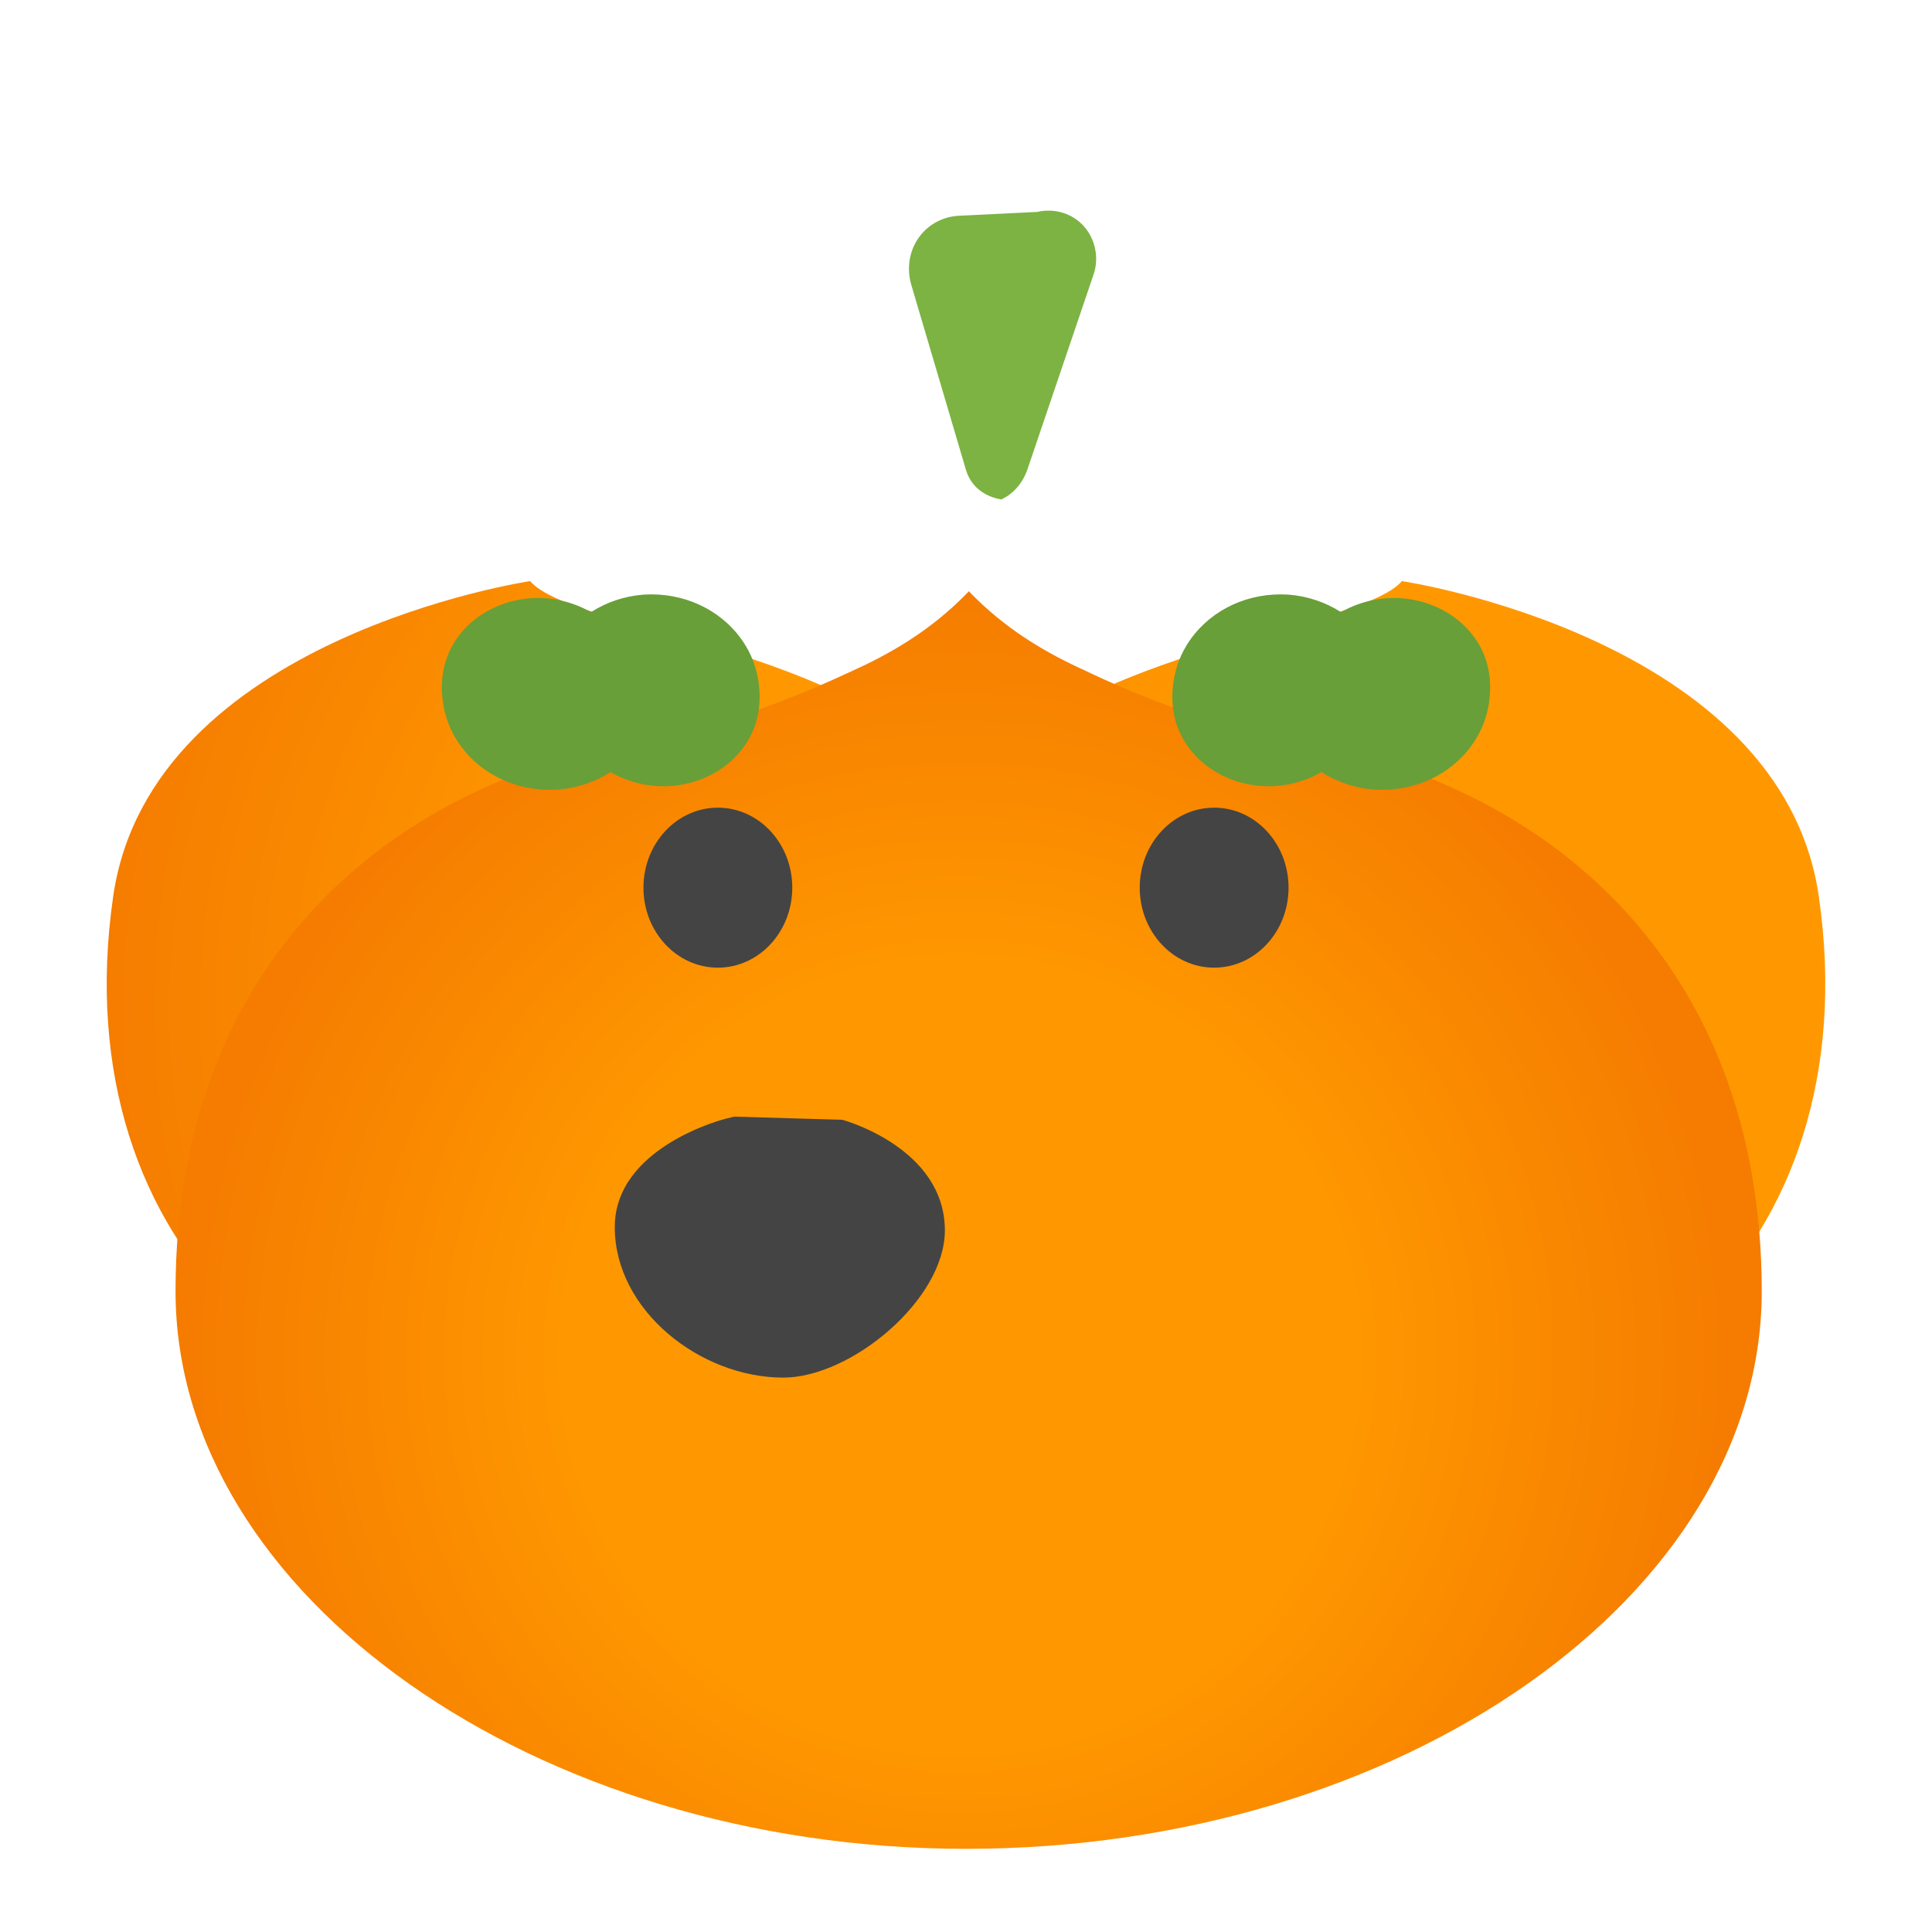
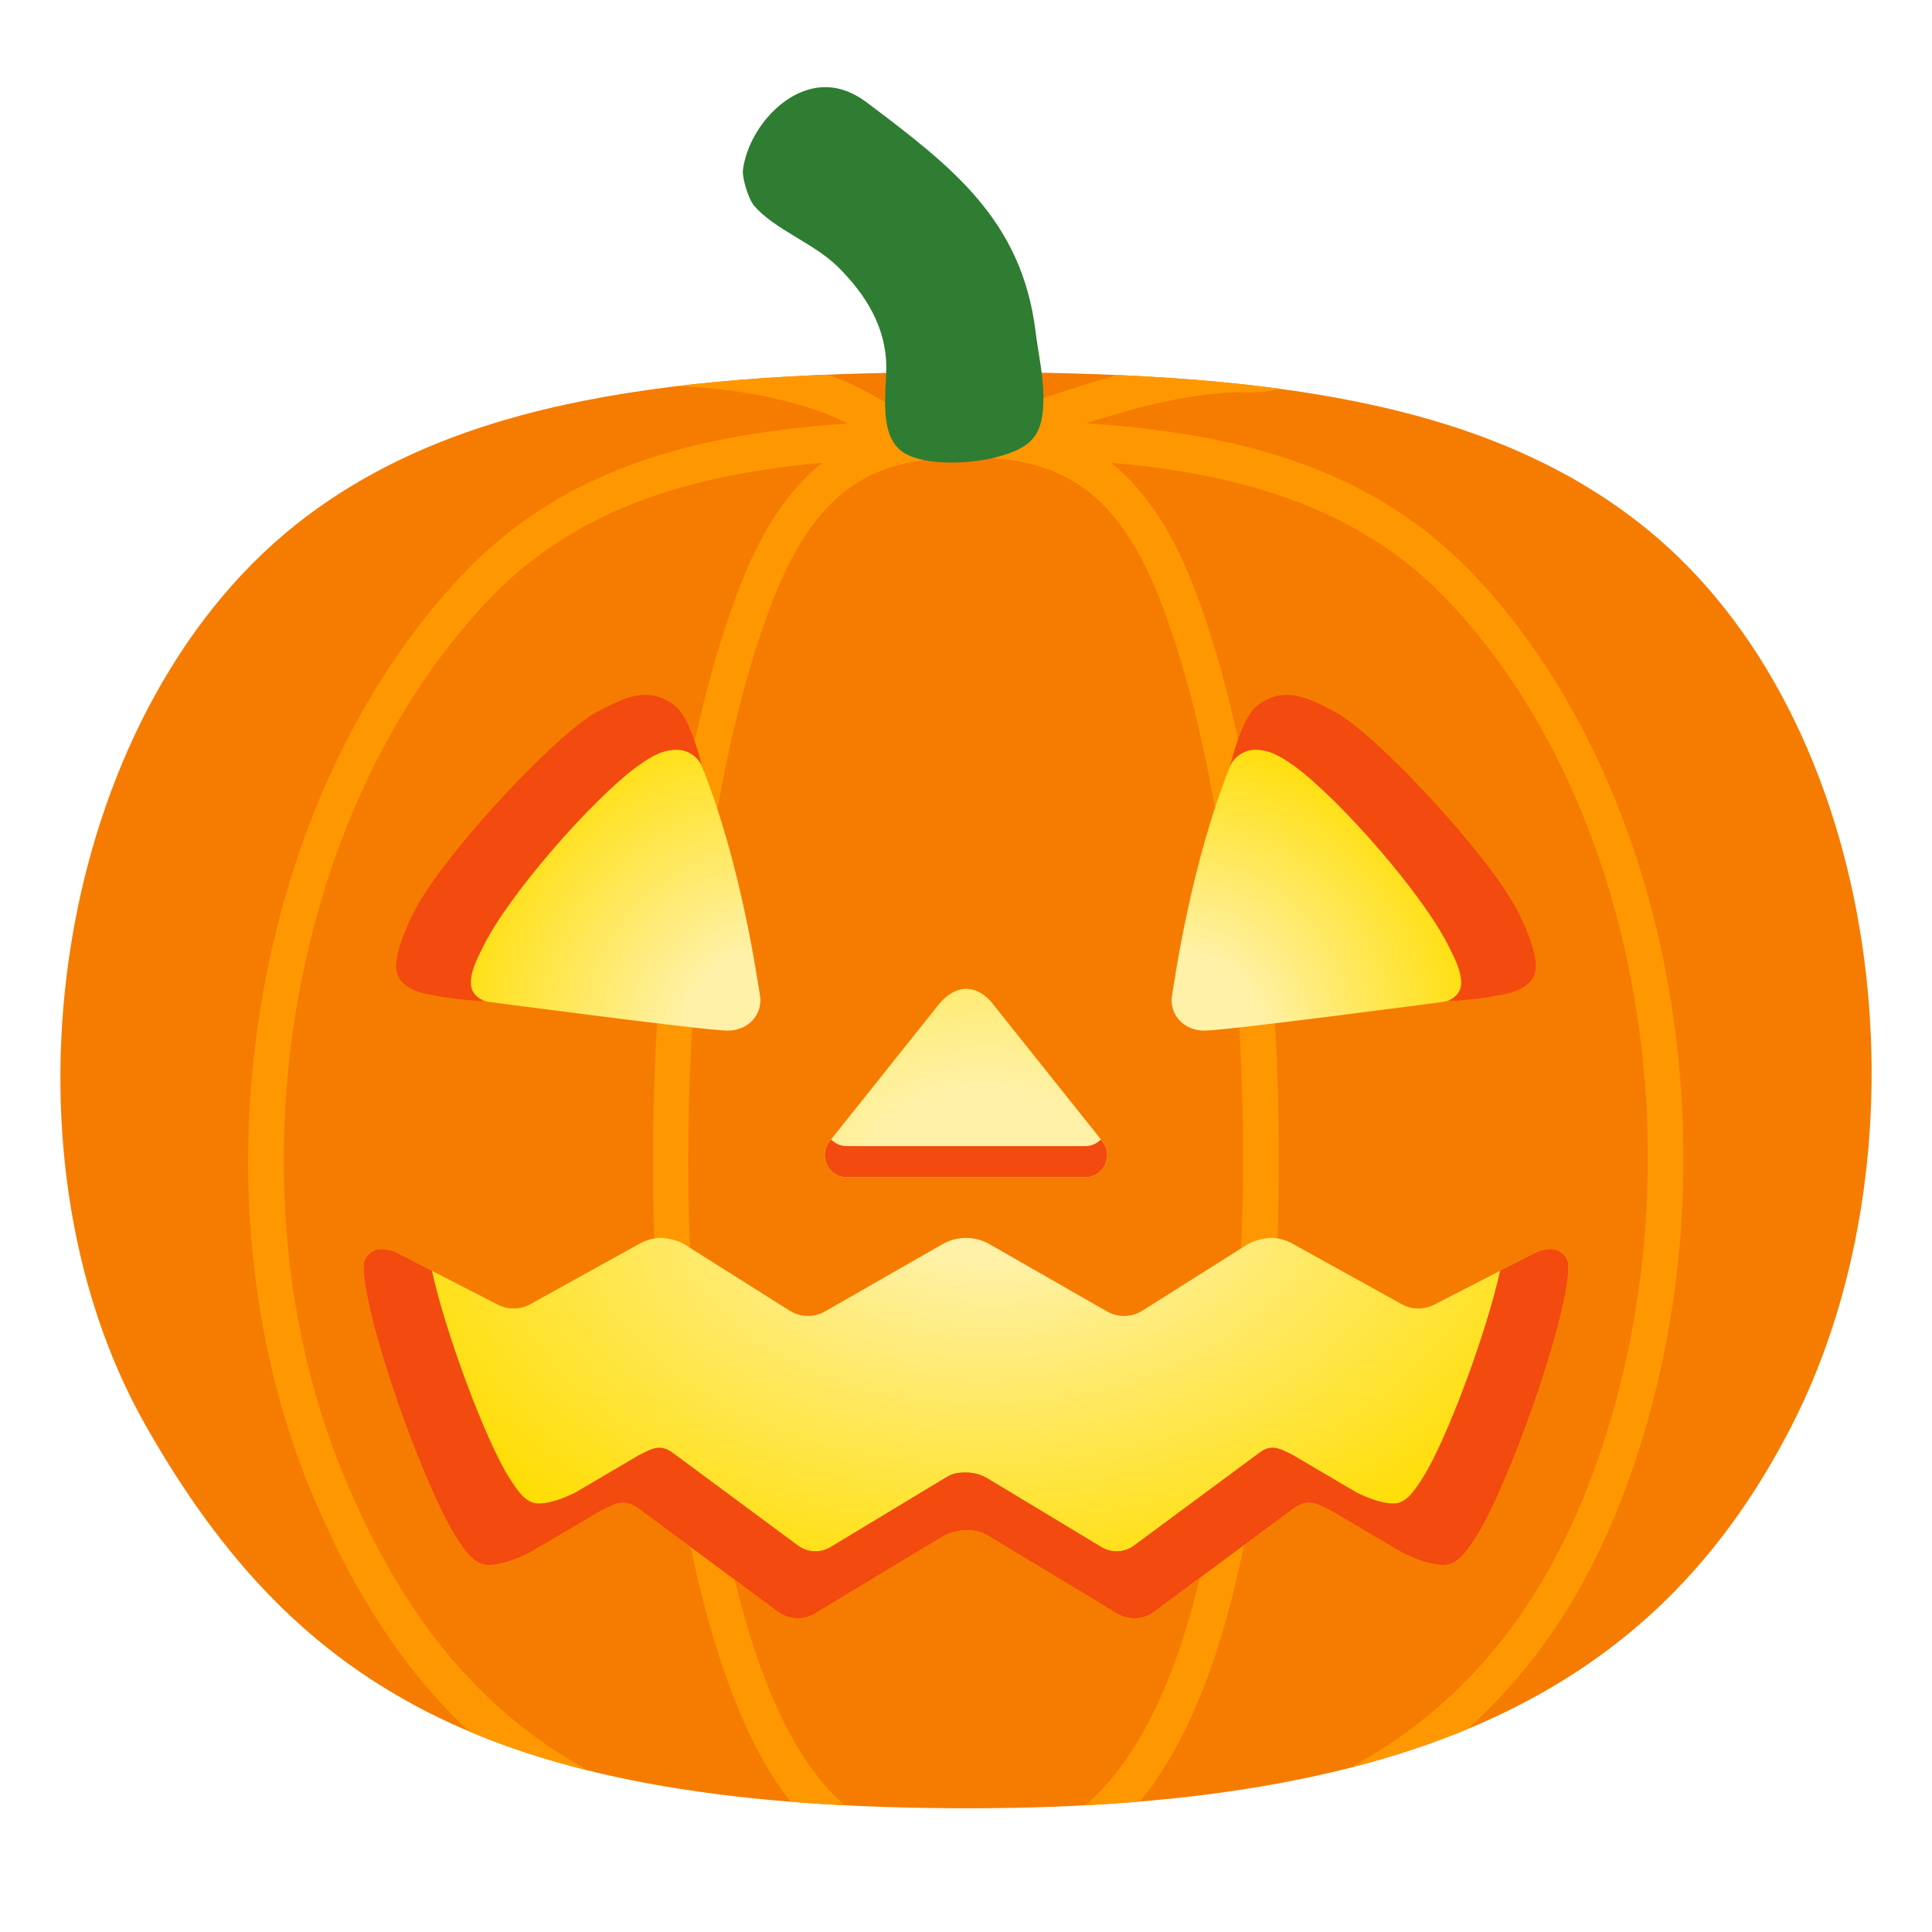
- <svg xmlns="http://www.w3.org/2000/svg" viewBox="0 0 128 128">
-   <radialGradient id="a" cx="63.6" cy="1370.9" r="56.96" gradientTransform="translate(0 -1304)" gradientUnits="userSpaceOnUse">
-     <stop offset=".5" stop-color="#ff9800" />
-     <stop offset="1" stop-color="#f57c00" />
-   </radialGradient>
-   <path d="M35.12 38.5S9.98 42.24 7.5 59.38c-3.42 23.65 14.14 37.97 32.52 34.51 24.02-4.52 31.76-32.11 23.99-41.71-7.77-9.6-25.98-10.35-28.89-13.68z" fill="url(#a)" />
-   <radialGradient id="b" cx="99.74" cy="1370.9" r="56.96" gradientTransform="translate(0 -1304)" gradientUnits="userSpaceOnUse">
-     <stop offset=".5" stop-color="#ff9800" />
-     <stop offset="1" stop-color="#f57c00" />
-   </radialGradient>
-   <path d="M92.88 38.5s25.14 3.74 27.62 20.88c3.42 23.65-14.14 37.97-32.52 34.51-24.02-4.52-31.76-32.11-23.99-41.71 7.77-9.6 25.98-10.35 28.89-13.68z" fill="url(#b)" />
-   <radialGradient id="c" cx="63.6" cy="1393.8" r="50.63" gradientTransform="translate(0 -1304)" gradientUnits="userSpaceOnUse">
-     <stop offset=".5" stop-color="#ff9800" />
-     <stop offset="1" stop-color="#f57c00" />
-   </radialGradient>
-   <path d="M64 122.49c-28.53 0-52.37-16.81-52.37-36.94 0-22.28 14.79-33.45 29.56-36.19.93 0 3.46-.3 9.39-2.46 3.17-1.16 5.2-2.14 6.27-2.63 2.49-1.15 4.94-2.66 7.11-4.86.08-.08.16-.16.23-.24.05.06.11.12.17.18 2.15 2.19 4.58 3.7 7.04 4.85 1.09.51 3.14 1.51 6.36 2.69 5.94 2.18 8.48 2.48 9.4 2.48 14.77 2.75 29.56 13.92 29.56 36.19 0 20.12-23.84 36.93-52.72 36.93z" fill="url(#c)" />
-   <g>
-     <ellipse cx="47.56" cy="58.81" rx="4.93" ry="5.3" fill="#444" />
-     <path d="M55.81 74.19c.05.01 6.79 1.85 6.79 7.33 0 4.58-6.21 9.75-10.71 9.75-5.48 0-11.16-4.44-11.16-9.97 0-5.34 7.32-7.18 7.38-7.19l.53-.13 7.17 .21z" fill="#444" />
-     <ellipse cx="80.44" cy="58.81" rx="4.93" ry="5.3" fill="#444" />
-     <path d="M39.18 40.54c-.01 0-.02.01-.03.01s-.02-.01-.03-.01c-.64-.37-1.33-.62-2.03-.77-3.41-.72-6.83 1.2-7.63 4.27-.17.66-.22 1.33-.17 1.98.07 1.03.37 2.03.92 2.93 1.31 2.15 3.7 3.38 6.22 3.38.19 0 .38-.01.58-.02 1.22-.1 2.39-.49 3.41-1.14.01 0 .02-.01.03-.01s.02.01.03.01c.64.37 1.33.62 2.03.77 3.41.72 6.83-1.2 7.63-4.27.17-.66.22-1.33.17-1.98-.07-1.03-.37-2.03-.92-2.93-1.31-2.15-3.7-3.38-6.22-3.38-.19 0-.38.01-.58.02-1.22.1-2.39.49-3.41 1.14z" fill="#689f38" />
-     <path d="M88.82 40.54c.01 0 .02.01.03.01s.02-.01.03-.01c.64-.37 1.33-.62 2.03-.77 3.41-.72 6.83 1.2 7.63 4.27.17.66.22 1.33.17 1.98-.07 1.03-.37 2.03-.92 2.93-1.31 2.15-3.7 3.38-6.22 3.38-.19 0-.38-.01-.58-.02-1.22-.1-2.39-.49-3.41-1.14-.01 0-.02-.01-.03-.01s-.02.01-.03.01c-.64.37-1.33.62-2.03.77-3.41.72-6.83-1.2-7.63-4.27-.17-.66-.22-1.33-.17-1.98.07-1.03.37-2.03.92-2.93 1.31-2.15 3.7-3.38 6.22-3.38.19 0 .38.01.58.02 1.22.1 2.39.49 3.41 1.14z" fill="#689f38" />
+ <svg xmlns="http://www.w3.org/2000/svg" width="1em" height="1em" viewBox="0 0 128 128">
+   <defs>
+     <radialGradient id="SVGnjOLzcJw" cx="66.121" cy="78.63" r="54.113" fx="66.121" fy="78.63" gradientTransform="rotate(-2.785 625.058 65.043)scale(1 .65439)" gradientUnits="userSpaceOnUse">
+       <stop offset=".135" stop-color="#fff1a8" />
+       <stop offset=".813" stop-color="#fd0" />
+     </radialGradient>
+     <radialGradient id="SVGSKf6gdlE" cx="64.985" cy="75.528" r="50.461" fx="64.985" fy="75.528" href="#SVGnjOLzcJw" />
+     <radialGradient id="SVGPw9eEcnN" cx="78.062" cy="68.535" r="20.861" fx="78.062" fy="68.535" gradientUnits="userSpaceOnUse">
+       <stop offset=".256" stop-color="#fff1a8" />
+       <stop offset="1" stop-color="#fd0" />
+     </radialGradient>
+     <radialGradient id="SVG2jge4dxn" cx="51.182" cy="68.717" r="22.849" fx="51.182" fy="68.717" gradientUnits="userSpaceOnUse">
+       <stop offset=".256" stop-color="#fff1a8" />
+       <stop offset="1" stop-color="#fd0" />
+     </radialGradient>
+     <clipPath id="SVGKYKd5chk">
+       <path fill="none" d="M108.918 34.896C98.28 26.373 83.3 24.653 64.176 24.653c-18.994 0-33.886 1.65-44.525 10.065C3.574 47.464-.757 76.108 9.655 94.451c10.075 17.748 23.434 25.352 54.521 25.352c31.097 0 46.058-8.8 54.531-25.352c9.562-18.668 6.091-46.849-9.789-59.555" />
+     </clipPath>
+   </defs>
+   <path fill="#f57c00" d="M108.918 34.896C98.28 26.373 83.3 24.653 64.176 24.653c-18.994 0-33.886 1.65-44.525 10.065C3.574 47.464-.757 76.108 9.655 94.451c10.075 17.748 23.434 25.352 54.521 25.352c31.097 0 46.058-8.8 54.531-25.352c9.562-18.668 6.091-46.849-9.789-59.555" />
+   <g clip-path="url(#SVGKYKd5chk)">
+     <path fill="#ff9800" d="M97.933 38.387c-6.585-7.11-15.247-9.64-25.985-10.343c.722-.227 1.444-.455 2.235-.682c2.165-.633 4.39-1.108 6.634-1.315c.95-.09 1.909-.02 2.848-.09c.455-.029.87-.187 1.335-.197c.514-.01 1.018.05 1.532.07c.426.01.772.197 1.167.246s.801-.059 1.197-.01c.632.08 1.621.436 1.8-.464c.177-.87-.604-1.305-1.326-1.493c-.9-.238-1.928-.297-2.847-.425c-3.807-.524-8.168-.09-12.973 1.305a93 93 0 0 0-6.15 1.997c-.267.099-.554.237-.85.366c-.248.109-.525.237-.792.326c-.306.07-.613.139-.94.158c-.227 0-.454-.01-.77-.01c-.02 0-.05.01-.08.01h-.741c-.742-.049-1.473-.217-2.284-.425l-.554-.138c-.613-.148-1.137-.287-1.641-.564c-1.118-.652-2.156-1.236-3.323-1.67a32.4 32.4 0 0 0-5.151-1.375a33.4 33.4 0 0 0-6.348-.534c-.999.01-1.988.168-2.986.208c-.673.02-1.671.01-1.948.83c-.129.366.158.603.366.83c1.107 1.266 3.272.624 4.716.604c1.938-.02 3.886.168 5.804.504c1.71.307 3.313.722 4.766 1.266a16 16 0 0 1 1.533.692c-10.6.702-19.173 3.194-25.669 10.145c-13.922 14.871-18.134 41.005-9.819 60.79c7.733 18.402 20.29 25.926 43.438 25.966c22.603 0 36.812-8.514 43.447-26.015c7.821-20.606 3.757-46.078-9.64-60.563M22.875 98c-7.96-18.916-3.956-43.883 9.314-58.072c5.626-6.021 13.072-8.434 22.277-9.265c-2.007 1.612-3.826 4.094-5.34 7.92c-5.813 14.724-7.563 40.58-4.103 60.129c2.146 12.092 5.221 19.518 9.908 23.256c-16.246-1.86-25.847-9.176-32.056-23.968m41.192 24.492h-.079c-8.77-.03-13.605-7.05-16.65-24.206c-3.392-19.152-1.692-44.406 3.954-58.743c2.907-7.327 6.754-9.077 11.955-9.226c.098 0 .187.03.286.03h.04c.366 0 .761-.01 1.157-.03h.277v.02c.04 0 .069-.02.108-.02c5.083.218 8.87 2.067 11.727 9.394c5.449 13.961 7.09 38.602 3.886 58.585c-2.58 16.266-8.048 24.176-16.66 24.196M105.37 98.04c-5.429 14.318-15.88 22.04-32.511 23.948c4.973-3.876 8.345-11.568 10.224-23.295c3.253-20.38 1.562-45.583-4.035-59.92c-1.542-3.946-3.401-6.487-5.448-8.118c9.344.82 16.918 3.272 22.624 9.452c12.794 13.814 16.63 38.187 9.146 57.933" />
  </g>
-   <path d="M66.34 33.09c.82-.38 1.43-1.11 1.74-2.02l4.37-12.88c.38-1.11.12-2.35-.65-3.21s-1.96-1.2-3.08-.94l-5.28.26c-1.07.08-2.04.64-2.63 1.53-.59.89-.74 2-.43 3.06L64 31.14c.29.97 1.07 1.73 2.34 1.95z" fill="#7cb342" />
+   <path fill="#2e7d32" d="M58.659 27.293c-.06-1.039.059-2.126.059-2.967c0-2.66-1.394-4.865-3.233-6.674c-1.543-1.523-4.173-2.452-5.518-4.014c-.385-.455-.82-1.87-.741-2.423c.336-2.373 2.363-4.974 4.815-5.389c1.295-.207 2.413.228 3.411.98c5.597 4.221 10.234 7.751 11.154 15.137c.178 1.454.534 2.967.524 4.47c-.01 2.402-.732 3.253-3.125 3.876c-1.611.425-4.637.623-6.13-.297c-.86-.544-1.147-1.572-1.216-2.7" />
+   <path fill="url(#SVGnjOLzcJw)" d="M102.833 82.76c-.436 0-.809.078-1.25.304l-6.555 3.369c-.342.176-.69.254-1.089.254s-.744-.102-1.08-.288l-7.265-4.023c-.417-.231-.958-.365-1.334-.365s-1.14.135-1.638.449l-6.94 4.377a2.27 2.27 0 0 1-2.338.05l-7.794-4.461c-.48-.275-1.023-.412-1.55-.412s-1.07.137-1.55.412l-7.794 4.46a2.27 2.27 0 0 1-2.337-.05l-6.94-4.376c-.499-.314-1.263-.449-1.639-.449s-.917.134-1.334.365l-7.264 4.023a2.16 2.16 0 0 1-1.081.288a2.3 2.3 0 0 1-1.089-.254l-6.555-3.369a2.56 2.56 0 0 0-1.25-.304c-.31 0-1.076.326-1.076 1.132c0 3.448 3.992 14.582 6.085 17.872c.697 1.096 1.274 1.916 2.181 1.916s1.9-.417 2.696-.794l4.772-2.806c.436-.207.97-.528 1.458-.528s.821.239 1.07.423l9.202 6.813c.71.525 1.666.57 2.422.115l8.412-5.073q.744-.45 1.611-.449c.867.001 1.116.15 1.611.449l8.412 5.073a2.18 2.18 0 0 0 2.422-.115l9.201-6.813c.25-.184.583-.423 1.071-.423s1.022.321 1.458.528l4.772 2.806c.797.377 1.789.794 2.696.794s1.484-.82 2.182-1.916c2.092-3.29 6.084-14.424 6.084-17.872c0-.806-.767-1.132-1.076-1.132" />
+   <path fill="#f57c00" d="M102.833 82.76c-.436 0-.809.078-1.25.304l-2.19 1.126c-.92 4.195-3.588 11.3-5.12 13.71c-.625.98-1.142 1.715-1.953 1.715s-1.7-.373-2.413-.711l-4.271-2.511c-.39-.185-.868-.473-1.305-.473s-.735.214-.958.38l-8.235 6.096a1.95 1.95 0 0 1-2.167.103l-7.529-4.54q-.665-.401-1.442-.401c-.777 0-.999.133-1.442.4l-7.529 4.541a1.95 1.95 0 0 1-2.167-.103L44.627 96.3c-.223-.165-.521-.379-.958-.379s-.915.288-1.305.473l-4.27 2.51c-.714.339-1.602.712-2.414.712c-.811 0-1.328-.734-1.952-1.715c-1.532-2.41-4.2-9.515-5.12-13.71l-2.19-1.126a2.56 2.56 0 0 0-1.251-.304c-.31 0-1.076.326-1.076 1.132c0 3.448 3.992 14.582 6.085 17.872c.697 1.096 1.274 1.916 2.181 1.916s1.9-.417 2.696-.794l4.772-2.806c.436-.207.97-.528 1.458-.528s.821.239 1.07.423l9.202 6.813c.71.525 1.666.57 2.422.115l8.412-5.073q.744-.45 1.611-.449c.867.001 1.116.15 1.611.449l8.412 5.073a2.18 2.18 0 0 0 2.422-.115l9.201-6.813c.25-.184.583-.423 1.071-.423s1.022.321 1.458.528l4.772 2.806c.797.377 1.789.794 2.696.794s1.484-.82 2.182-1.916c2.092-3.29 6.084-14.424 6.084-17.872c0-.806-.767-1.132-1.076-1.132" />
+   <path fill="#f24a0f" d="M102.833 82.76c-.436 0-.809.078-1.25.304l-2.19 1.126c-.92 4.195-3.588 11.3-5.12 13.71c-.625.98-1.142 1.715-1.953 1.715s-1.7-.373-2.413-.711l-4.271-2.511c-.39-.185-.868-.473-1.305-.473s-.735.214-.958.38l-8.235 6.096a1.95 1.95 0 0 1-2.167.103l-7.529-4.54q-.665-.401-1.442-.401c-.777 0-.999.133-1.442.4l-7.529 4.541a1.95 1.95 0 0 1-2.167-.103L44.627 96.3c-.223-.165-.521-.379-.958-.379s-.915.288-1.305.473l-4.27 2.51c-.714.339-1.602.712-2.414.712c-.811 0-1.328-.734-1.952-1.715c-1.532-2.41-4.2-9.515-5.12-13.71l-2.19-1.126a2.56 2.56 0 0 0-1.251-.304c-.31 0-1.076.326-1.076 1.132c0 3.448 3.992 14.582 6.085 17.872c.697 1.096 1.274 1.916 2.181 1.916s1.9-.417 2.696-.794l4.772-2.806c.436-.207.97-.528 1.458-.528s.821.239 1.07.423l9.202 6.813c.71.525 1.666.57 2.422.115l8.412-5.073q.744-.45 1.611-.449c.867.001 1.116.15 1.611.449l8.412 5.073a2.18 2.18 0 0 0 2.422-.115l9.201-6.813c.25-.184.583-.423 1.071-.423s1.022.321 1.458.528l4.772 2.806c.797.377 1.789.794 2.696.794s1.484-.82 2.182-1.916c2.092-3.29 6.084-14.424 6.084-17.872c0-.806-.767-1.132-1.076-1.132" />
+   <path fill="#ffd600" d="m73.038 75.62l-7.287-9.134c-.35-.44-.944-.966-1.751-.966s-1.465.607-1.816 1.047l-7.222 9.053c-.777.974-.06 2.412 1.185 2.379h15.706c1.246.033 1.962-1.405 1.185-2.379" />
+   <path fill="url(#SVGSKf6gdlE)" d="m73.038 75.62l-7.287-9.134c-.35-.44-.944-.966-1.751-.966s-1.465.607-1.816 1.047l-7.222 9.053c-.777.974-.06 2.412 1.185 2.379h15.706c1.246.033 1.962-1.405 1.185-2.379" />
+   <path fill="#f24a0f" d="M72.935 75.491a1.43 1.43 0 0 1-1.082.442H56.147a1.43 1.43 0 0 1-1.082-.442l-.103.13c-.777.973-.06 2.411 1.185 2.378h15.706c1.246.033 1.962-1.405 1.185-2.379zm26.785-9.634c-1.918.404-3.643.46-3.643.46L81.497 50.77s.542-2.424 1.415-3.62c.391-.537 1.275-1.078 2.216-1.113c1.16-.044 2.38.635 3.336 1.14c2.46 1.304 9.105 8.307 11.598 12.334c1.002 1.619 1.698 3.585 1.698 4.474s-.6 1.568-2.04 1.871" />
+   <path fill="url(#SVGPw9eEcnN)" d="M95.609 66.379s-14.314 1.893-15.785 1.902c-1.47.009-2.373-1.152-2.176-2.324s1.258-8.742 3.848-15.186c.241-.6.9-1.095 1.663-1.095s1.457.242 2.653 1.122c2.924 2.15 8.53 8.494 10.225 12.007c.302.626.77 1.478.77 2.3s-.693 1.198-1.198 1.274" />
+   <path fill="#f24a0f" d="M26.24 63.986c0-.89.696-2.855 1.698-4.474c2.493-4.027 9.137-11.03 11.598-12.334c.955-.505 2.176-1.184 3.336-1.14c.941.035 1.825.576 2.216 1.112c.873 1.197 1.416 3.621 1.416 3.621l-14.58 15.546s-1.726-.056-3.645-.46c-1.44-.303-2.04-.981-2.04-1.87" />
+   <path fill="url(#SVG2jge4dxn)" d="M31.194 65.105c0-.822.467-1.674.769-2.3c1.695-3.513 7.301-9.856 10.225-12.007c1.196-.88 1.891-1.122 2.653-1.122s1.422.496 1.663 1.095c2.59 6.444 3.65 14.014 3.848 15.186s-.705 2.333-2.176 2.324S32.39 66.38 32.39 66.38c-.505-.076-1.197-.453-1.197-1.274" />
</svg>
